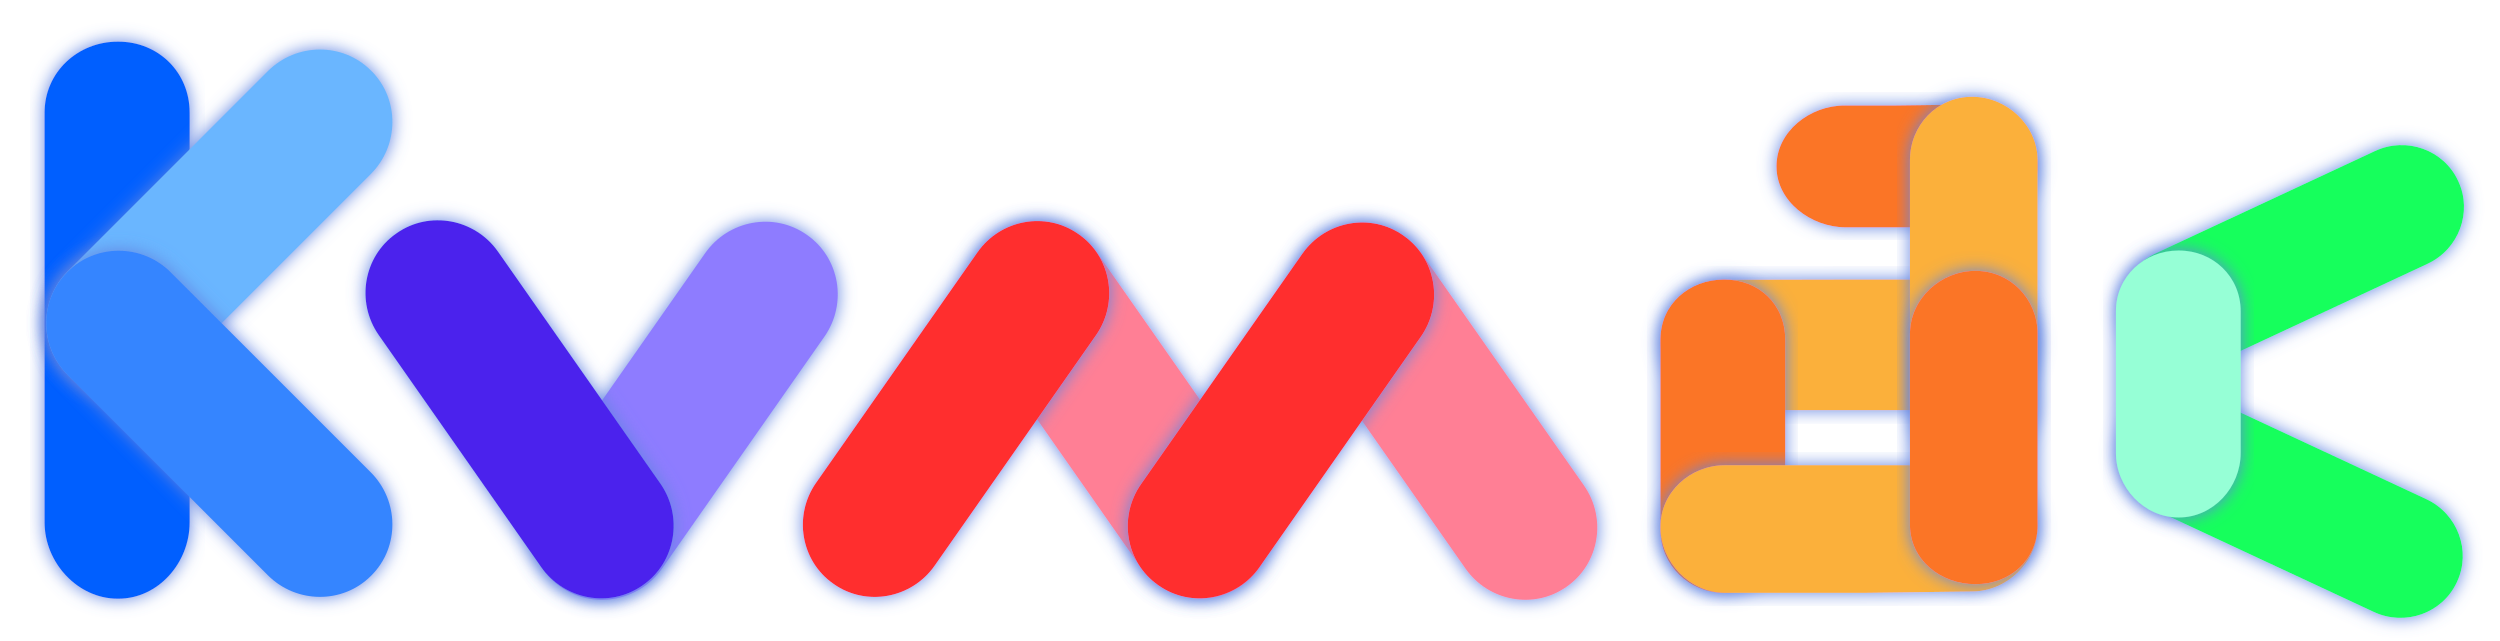
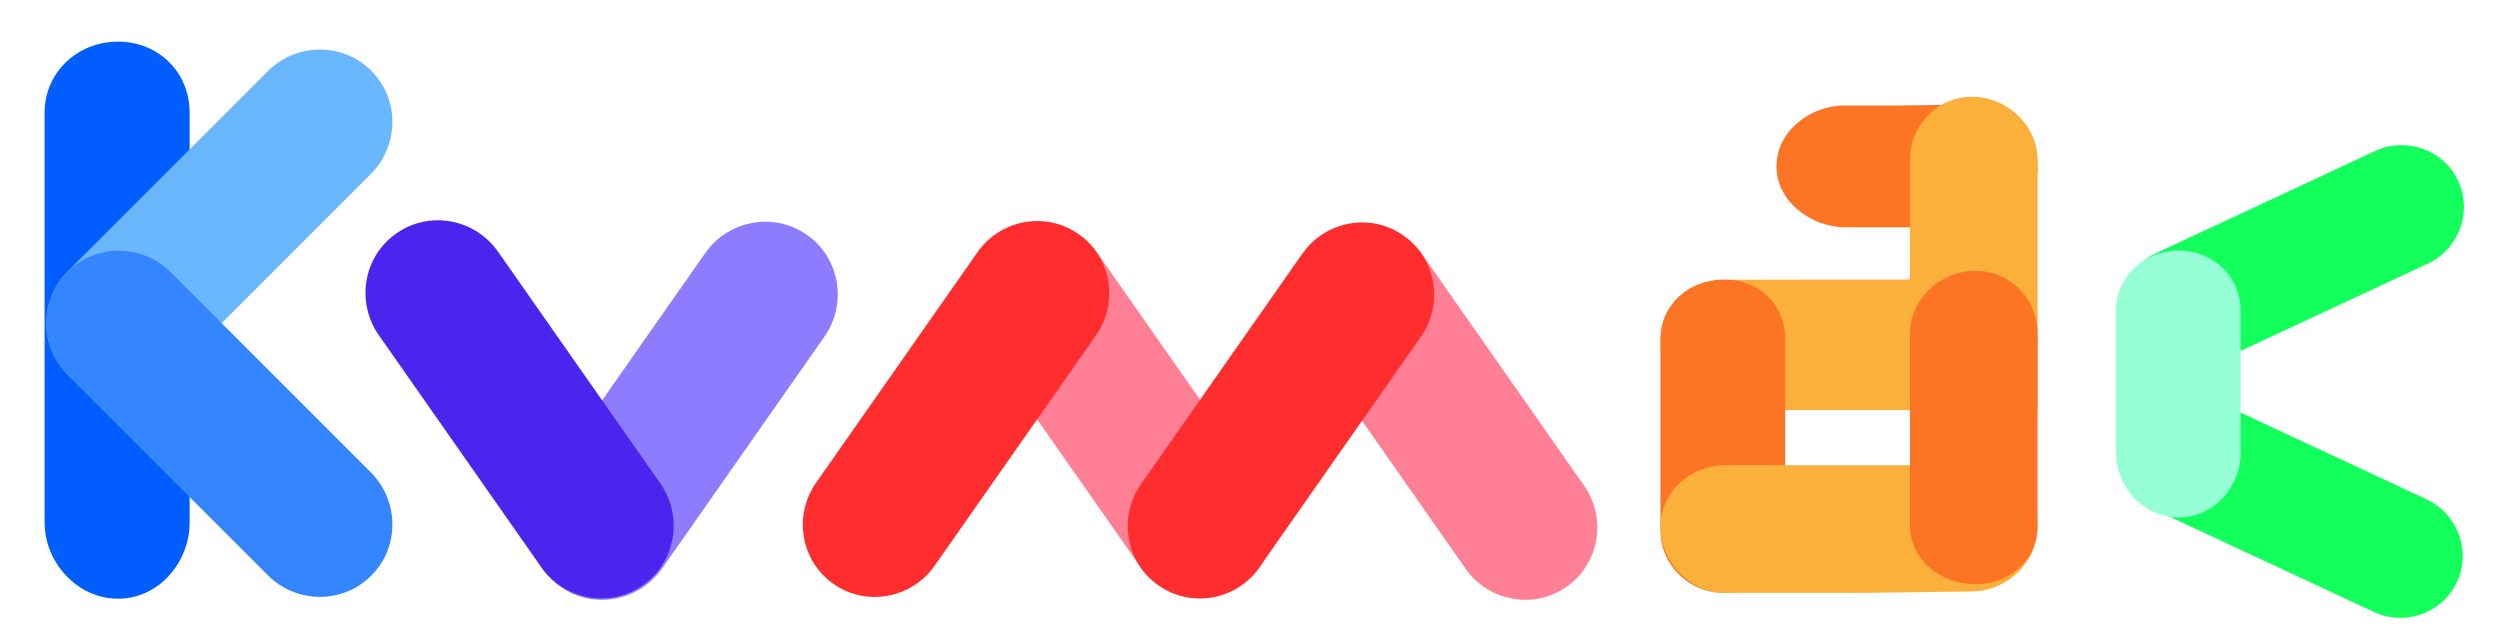
<svg xmlns="http://www.w3.org/2000/svg" version="1.1" id="Layer_1" x="0px" y="0px" width="861.761px" height="220.915px" viewBox="0 0 861.761 220.915" style="enable-background:new 0 0 861.761 220.915;" xml:space="preserve">
-   <defs>
-     <filter id="cardGlow" primitiveUnits="userSpaceOnUse">
-       <feGaussianBlur stdDeviation="3" in="SourceGraphic" />
-       <feColorMatrix type="matrix" values="0 0 0 0 .12                                                                  0 0 0 0 .23                                                                  0 0 0 0 .75                                                                  0 0 0 1 0" />
-       <feComposite operator="over" in="SourceGraphic" />
-     </filter>
-   </defs>
  <g>
    <g>
-       <path filter="url(#cardGlow)" style="fill:#005EFF;" d="M65.369,180.073c0,13.963-10.852,26.293-24.535,26.293h-0.301    c-13.685,0-25.164-12.33-25.164-26.293V38.818c0-13.964,11.479-24.452,25.164-24.452h0.301c13.684,0,24.535,10.488,24.535,24.452    V180.073z" />
-       <path filter="url(#cardGlow)" style="fill:#6AB6FF;" d="M128.056,24.495l-0.214-0.211c-9.677-9.678-25.646-9.625-35.52,0.248L62.558,54.297L44.471,72.382    L23.394,93.459c-9.873,9.875-9.917,25.837-0.241,35.516l0.212,0.211c9.675,9.675,25.633,9.624,35.505-0.251l21.077-21.076    l18.087-18.086l29.764-29.764C137.673,50.136,137.732,34.171,128.056,24.495z" />
-       <path filter="url(#cardGlow)" style="fill:#3585FF;" d="M127.799,162.808l-29.764-29.764l-18.085-18.086L58.871,93.881    c-9.874-9.875-25.836-9.919-35.514-0.243l-0.212,0.213c-9.676,9.676-9.624,25.631,0.249,35.507l21.078,21.077l18.086,18.086    l29.766,29.764c9.873,9.873,25.835,9.934,35.512,0.258l0.213-0.213C137.725,188.653,137.673,172.681,127.799,162.808z" />
+       <path style="fill:#005EFF;" d="M65.369,180.073c0,13.963-10.852,26.293-24.535,26.293h-0.301    c-13.685,0-25.164-12.33-25.164-26.293V38.818c0-13.964,11.479-24.452,25.164-24.452h0.301c13.684,0,24.535,10.488,24.535,24.452    V180.073z" />
+       <path style="fill:#6AB6FF;" d="M128.056,24.495l-0.214-0.211c-9.677-9.678-25.646-9.625-35.52,0.248L62.558,54.297L44.471,72.382    L23.394,93.459c-9.873,9.875-9.917,25.837-0.241,35.516l0.212,0.211c9.675,9.675,25.633,9.624,35.505-0.251l21.077-21.076    l18.087-18.086l29.764-29.764C137.673,50.136,137.732,34.171,128.056,24.495z" />
+       <path style="fill:#3585FF;" d="M127.799,162.808l-29.764-29.764l-18.085-18.086L58.871,93.881    c-9.874-9.875-25.836-9.919-35.514-0.243l-0.212,0.213c-9.676,9.676-9.624,25.631,0.249,35.507l21.078,21.077l18.086,18.086    l29.766,29.764c9.873,9.873,25.835,9.934,35.512,0.258l0.213-0.213C137.725,188.653,137.673,172.681,127.799,162.808z" />
    </g>
    <g>
-       <path filter="url(#cardGlow)" style="fill:#8E7CFF;" d="M243.067,87.282l-24.145,34.478l-14.67,20.953l-17.097,24.419    c-8.009,11.437-5.281,27.165,5.93,35.016l0.246,0.17c11.21,7.854,26.913,5.028,34.923-6.411l17.097-24.416l14.67-20.951    l24.144-34.481c8.01-11.438,5.297-27.169-5.913-35.019l-0.247-0.171C266.794,73.02,251.077,75.842,243.067,87.282z" />
-       <path filter="url(#cardGlow)" style="fill:#4B24ED;" d="M136.765,80.368l-0.247,0.173c-11.21,7.849-13.932,23.585-5.922,35.023l24.144,34.481l14.67,20.952    l17.097,24.418c8.01,11.438,23.723,14.254,34.933,6.403l0.245-0.17c11.21-7.85,13.93-23.573,5.92-35.012l-17.096-24.417    l-14.671-20.952l-24.145-34.48C163.684,75.351,147.974,72.519,136.765,80.368z" />
+       <path style="fill:#8E7CFF;" d="M243.067,87.282l-24.145,34.478l-14.67,20.953l-17.097,24.419    c-8.009,11.437-5.281,27.165,5.93,35.016l0.246,0.17c11.21,7.854,26.913,5.028,34.923-6.411l17.097-24.416l14.67-20.951    l24.144-34.481c8.01-11.438,5.297-27.169-5.913-35.019l-0.247-0.171C266.794,73.02,251.077,75.842,243.067,87.282z" />
+       <path style="fill:#4B24ED;" d="M136.765,80.368l-0.247,0.173c-11.21,7.849-13.932,23.585-5.922,35.023l24.144,34.481l14.67,20.952    l17.097,24.418c8.01,11.438,23.723,14.254,34.933,6.403l0.245-0.17c11.21-7.85,13.93-23.573,5.92-35.012l-17.096-24.417    l-14.671-20.952l-24.145-34.48C163.684,75.351,147.974,72.519,136.765,80.368z" />
    </g>
    <g>
-       <path filter="url(#cardGlow)" style="fill:#FF7F95;" d="M427.882,201.857l0.244-0.169c11.147-7.808,13.853-23.453,5.89-34.827l-24.005-34.28    l-14.586-20.834l-17-24.277c-7.963-11.371-23.587-14.17-34.732-6.367l-0.243,0.171c-11.147,7.803-13.852,23.439-5.889,34.807    l17,24.277l14.587,20.831l24.005,34.285C401.118,206.847,416.737,209.661,427.882,201.857z" />
-       <path filter="url(#cardGlow)" style="fill:#FF7F95;" d="M539.876,202.346l0.243-0.173c11.147-7.805,13.853-23.447,5.891-34.822l-24.009-34.282    l-14.583-20.832l-17.002-24.279c-7.962-11.369-23.584-14.17-34.73-6.367l-0.245,0.171c-11.145,7.805-13.848,23.437-5.883,34.81    l16.996,24.274l14.586,20.832l24.007,34.286C513.11,207.335,528.73,210.15,539.876,202.346z" />
-       <path filter="url(#cardGlow)" style="fill:#FF2D2D;" d="M322.188,194.983l24.008-34.283l14.587-20.832l16.998-24.276    c7.962-11.374,5.251-27.009-5.895-34.817l-0.246-0.169c-11.146-7.805-26.759-4.999-34.723,6.375l-16.998,24.279l-14.585,20.83    l-24.006,34.284c-7.963,11.368-5.267,27.012,5.879,34.813l0.246,0.172C298.598,209.164,314.225,206.355,322.188,194.983z" />
-       <path filter="url(#cardGlow)" style="fill:#FF2D2D;" d="M434.183,195.474l24.003-34.285l14.587-20.831l17.002-24.277    c7.96-11.371,5.247-27.009-5.897-34.814l-0.242-0.169c-11.146-7.808-26.762-4.999-34.726,6.373l-16.999,24.274l-14.585,20.837    l-24.003,34.28c-7.965,11.373-5.268,27.012,5.878,34.818l0.244,0.171C410.591,209.654,426.219,206.845,434.183,195.474z" />
+       <path style="fill:#FF7F95;" d="M427.882,201.857l0.244-0.169c11.147-7.808,13.853-23.453,5.89-34.827l-24.005-34.28    l-14.586-20.834l-17-24.277c-7.963-11.371-23.587-14.17-34.732-6.367l-0.243,0.171c-11.147,7.803-13.852,23.439-5.889,34.807    l17,24.277l14.587,20.831l24.005,34.285C401.118,206.847,416.737,209.661,427.882,201.857z" />
+       <path style="fill:#FF7F95;" d="M539.876,202.346l0.243-0.173c11.147-7.805,13.853-23.447,5.891-34.822l-24.009-34.282    l-14.583-20.832l-17.002-24.279c-7.962-11.369-23.584-14.17-34.73-6.367l-0.245,0.171c-11.145,7.805-13.848,23.437-5.883,34.81    l16.996,24.274l14.586,20.832l24.007,34.286C513.11,207.335,528.73,210.15,539.876,202.346z" />
+       <path style="fill:#FF2D2D;" d="M322.188,194.983l24.008-34.283l14.587-20.832l16.998-24.276    c7.962-11.374,5.251-27.009-5.895-34.817l-0.246-0.169c-11.146-7.805-26.759-4.999-34.723,6.375l-16.998,24.279l-14.585,20.83    l-24.006,34.284c-7.963,11.368-5.267,27.012,5.879,34.813l0.246,0.172C298.598,209.164,314.225,206.355,322.188,194.983z" />
+       <path style="fill:#FF2D2D;" d="M434.183,195.474l24.003-34.285l14.587-20.831l17.002-24.277    c7.96-11.371,5.247-27.009-5.897-34.814l-0.242-0.169c-11.146-7.808-26.762-4.999-34.726,6.373l-16.999,24.274l-14.585,20.837    l-24.003,34.28c-7.965,11.373-5.268,27.012,5.878,34.818l0.244,0.171C410.591,209.654,426.219,206.845,434.183,195.474z" />
    </g>
    <g>
-       <path filter="url(#cardGlow)" style="fill:#FBB03B;" d="M596.273,141.366h36.419h22.13h25.789c12.078,0,21.758-11.17,21.758-23.016v-0.254    c0-11.844-9.68-21.73-21.763-21.73h-25.787h-22.122l-37.434,0.08c-12.082,0-22.895,9.811-22.895,21.647v0.257    C572.369,130.193,584.19,141.366,596.273,141.366z" />
-       <path filter="url(#cardGlow)" style="fill:#FB7525;" d="M594.426,96.366h-0.259c-11.84,0-21.799,8.49-21.799,20.572v27.988v2.052v10.046v25.791    c0,12.079,9.959,21.551,21.799,21.551h0.259c11.839,0,20.942-9.472,20.942-21.551v-25.791v-10.046v-2.052V116.94    C615.369,104.86,606.265,96.366,594.426,96.366z" />
-       <path filter="url(#cardGlow)" style="fill:#FBB03B;" d="M678.967,160.366H642.55h-22.133h-25.789c-12.079,0-22.26,9.368-22.26,21.213v0.257    c0,11.843,10.183,22.53,22.262,22.53h25.789h22.127l37.178-0.482c12.082,0.002,22.645-10.212,22.645-22.048v-0.257    C702.369,169.735,691.048,160.366,678.967,160.366z" />
+       <path style="fill:#FBB03B;" d="M596.273,141.366h36.419h22.13h25.789c12.078,0,21.758-11.17,21.758-23.016v-0.254    c0-11.844-9.68-21.73-21.763-21.73h-25.787h-22.122l-37.434,0.08c-12.082,0-22.895,9.811-22.895,21.647v0.257    C572.369,130.193,584.19,141.366,596.273,141.366z" />
+       <path style="fill:#FB7525;" d="M594.426,96.366h-0.259c-11.84,0-21.799,8.49-21.799,20.572v27.988v2.052v10.046v25.791    c0,12.079,9.959,21.551,21.799,21.551h0.259c11.839,0,20.942-9.472,20.942-21.551v-25.791v-10.046v-2.052V116.94    C615.369,104.86,606.265,96.366,594.426,96.366z" />
+       <path style="fill:#FBB03B;" d="M678.967,160.366H642.55h-22.133h-25.789c-12.079,0-22.26,9.368-22.26,21.213v0.257    c0,11.843,10.183,22.53,22.262,22.53h25.789h22.127l37.178-0.482c12.082,0.002,22.645-10.212,22.645-22.048v-0.257    C702.369,169.735,691.048,160.366,678.967,160.366z" />
      <g>
-         <path filter="url(#cardGlow)" style="fill:#FB7525;" d="M679.98,36.012l-26.306,0.354h-3.2h-14.633c-12.077,0-23.473,9.03-23.473,20.869v0.259     c0,11.841,11.808,20.872,23.888,20.872h14.218h3.309h11.053h14.729c12.081,0,22.804-9.034,22.804-20.874v-0.255     C702.369,45.396,692.062,36.012,679.98,36.012z" />
-         <path filter="url(#cardGlow)" style="fill:#FBB03B;" d="M658.369,139.551v-36.414v-22.13V55.218c0-12.082,9.447-21.852,21.288-21.852h0.258     c11.838,0,22.454,9.771,22.454,21.854v25.787v22.128v36.416c0,12.085-10.613,21.815-22.454,21.815h-0.258     C667.816,161.366,658.369,151.637,658.369,139.551z" />
+         <path style="fill:#FB7525;" d="M679.98,36.012l-26.306,0.354h-3.2h-14.633c-12.077,0-23.473,9.03-23.473,20.869v0.259     c0,11.841,11.808,20.872,23.888,20.872h14.218h3.309h11.053h14.729c12.081,0,22.804-9.034,22.804-20.874v-0.255     C702.369,45.396,692.062,36.012,679.98,36.012z" />
+         <path style="fill:#FBB03B;" d="M658.369,139.551v-36.414v-22.13V55.218c0-12.082,9.447-21.852,21.288-21.852h0.258     c11.838,0,22.454,9.771,22.454,21.854v25.787v22.128v36.416c0,12.085-10.613,21.815-22.454,21.815h-0.258     C667.816,161.366,658.369,151.637,658.369,139.551z" />
      </g>
-       <path filter="url(#cardGlow)" style="fill:#FB7525;" d="M681.072,93.366h-0.257c-11.841,0-22.446,9.619-22.446,21.698v25.789v2.021v1.646v0.406v36.011    c0,12.08,10.605,20.429,22.443,20.429h0.263c11.836,0,21.294-8.344,21.294-20.427v-36.013v-0.407v-1.645v-2.021v-25.789    C702.369,102.985,692.917,93.366,681.072,93.366z" />
+       <path style="fill:#FB7525;" d="M681.072,93.366h-0.257c-11.841,0-22.446,9.619-22.446,21.698v25.789v2.021v1.646v0.406v36.011    c0,12.08,10.605,20.429,22.443,20.429h0.263c11.836,0,21.294-8.344,21.294-20.427v-36.013v-0.407v-1.645v-2.021v-25.789    C702.369,102.985,692.917,93.366,681.072,93.366z" />
    </g>
    <g>
-       <path filter="url(#cardGlow)" style="fill:#13FF5C;" d="M836.378,172.076l-32.602-15.202l-19.809-9.239l-23.089-10.761    c-10.813-5.046-23.648-0.416-28.589,10.183l-0.108,0.23c-4.942,10.603-0.233,23.397,10.579,28.443l23.084,10.766l19.813,9.238    l32.6,15.196c10.815,5.049,23.654,0.429,28.595-10.172l0.107-0.232C851.903,189.926,847.195,177.12,836.378,172.076z" />
-       <path filter="url(#cardGlow)" style="fill:#13FF5C;" d="M847.383,62.477l-0.11-0.231c-4.939-10.599-17.782-15.224-28.595-10.181l-32.601,15.203    l-19.812,9.239l-23.087,10.766c-10.814,5.043-15.515,17.845-10.573,28.444l0.106,0.234c4.946,10.599,17.772,15.219,28.587,10.179    l23.089-10.768l19.806-9.236l32.605-15.204C847.612,85.878,852.326,73.08,847.383,62.477z" />
-       <path filter="url(#cardGlow)" style="fill:#96FFD6;" d="M751.129,86.366h-0.255c-11.697,0-21.506,8.976-21.506,20.907v17.339v2.027v29.494    c0,11.932,9.809,22.233,21.5,22.233h0.261c11.692,0,21.239-10.299,21.239-22.231v-29.496v-2.027v-17.339    C772.369,95.342,762.822,86.366,751.129,86.366z" />
+       <path style="fill:#13FF5C;" d="M836.378,172.076l-32.602-15.202l-19.809-9.239l-23.089-10.761    c-10.813-5.046-23.648-0.416-28.589,10.183l-0.108,0.23c-4.942,10.603-0.233,23.397,10.579,28.443l23.084,10.766l19.813,9.238    l32.6,15.196c10.815,5.049,23.654,0.429,28.595-10.172l0.107-0.232C851.903,189.926,847.195,177.12,836.378,172.076z" />
+       <path style="fill:#13FF5C;" d="M847.383,62.477l-0.11-0.231c-4.939-10.599-17.782-15.224-28.595-10.181l-32.601,15.203    l-19.812,9.239l-23.087,10.766c-10.814,5.043-15.515,17.845-10.573,28.444l0.106,0.234c4.946,10.599,17.772,15.219,28.587,10.179    l23.089-10.768l19.806-9.236l32.605-15.204C847.612,85.878,852.326,73.08,847.383,62.477z" />
+       <path style="fill:#96FFD6;" d="M751.129,86.366h-0.255c-11.697,0-21.506,8.976-21.506,20.907v17.339v2.027v29.494    c0,11.932,9.809,22.233,21.5,22.233h0.261c11.692,0,21.239-10.299,21.239-22.231v-29.496v-2.027v-17.339    C772.369,95.342,762.822,86.366,751.129,86.366z" />
    </g>
  </g>
</svg>
